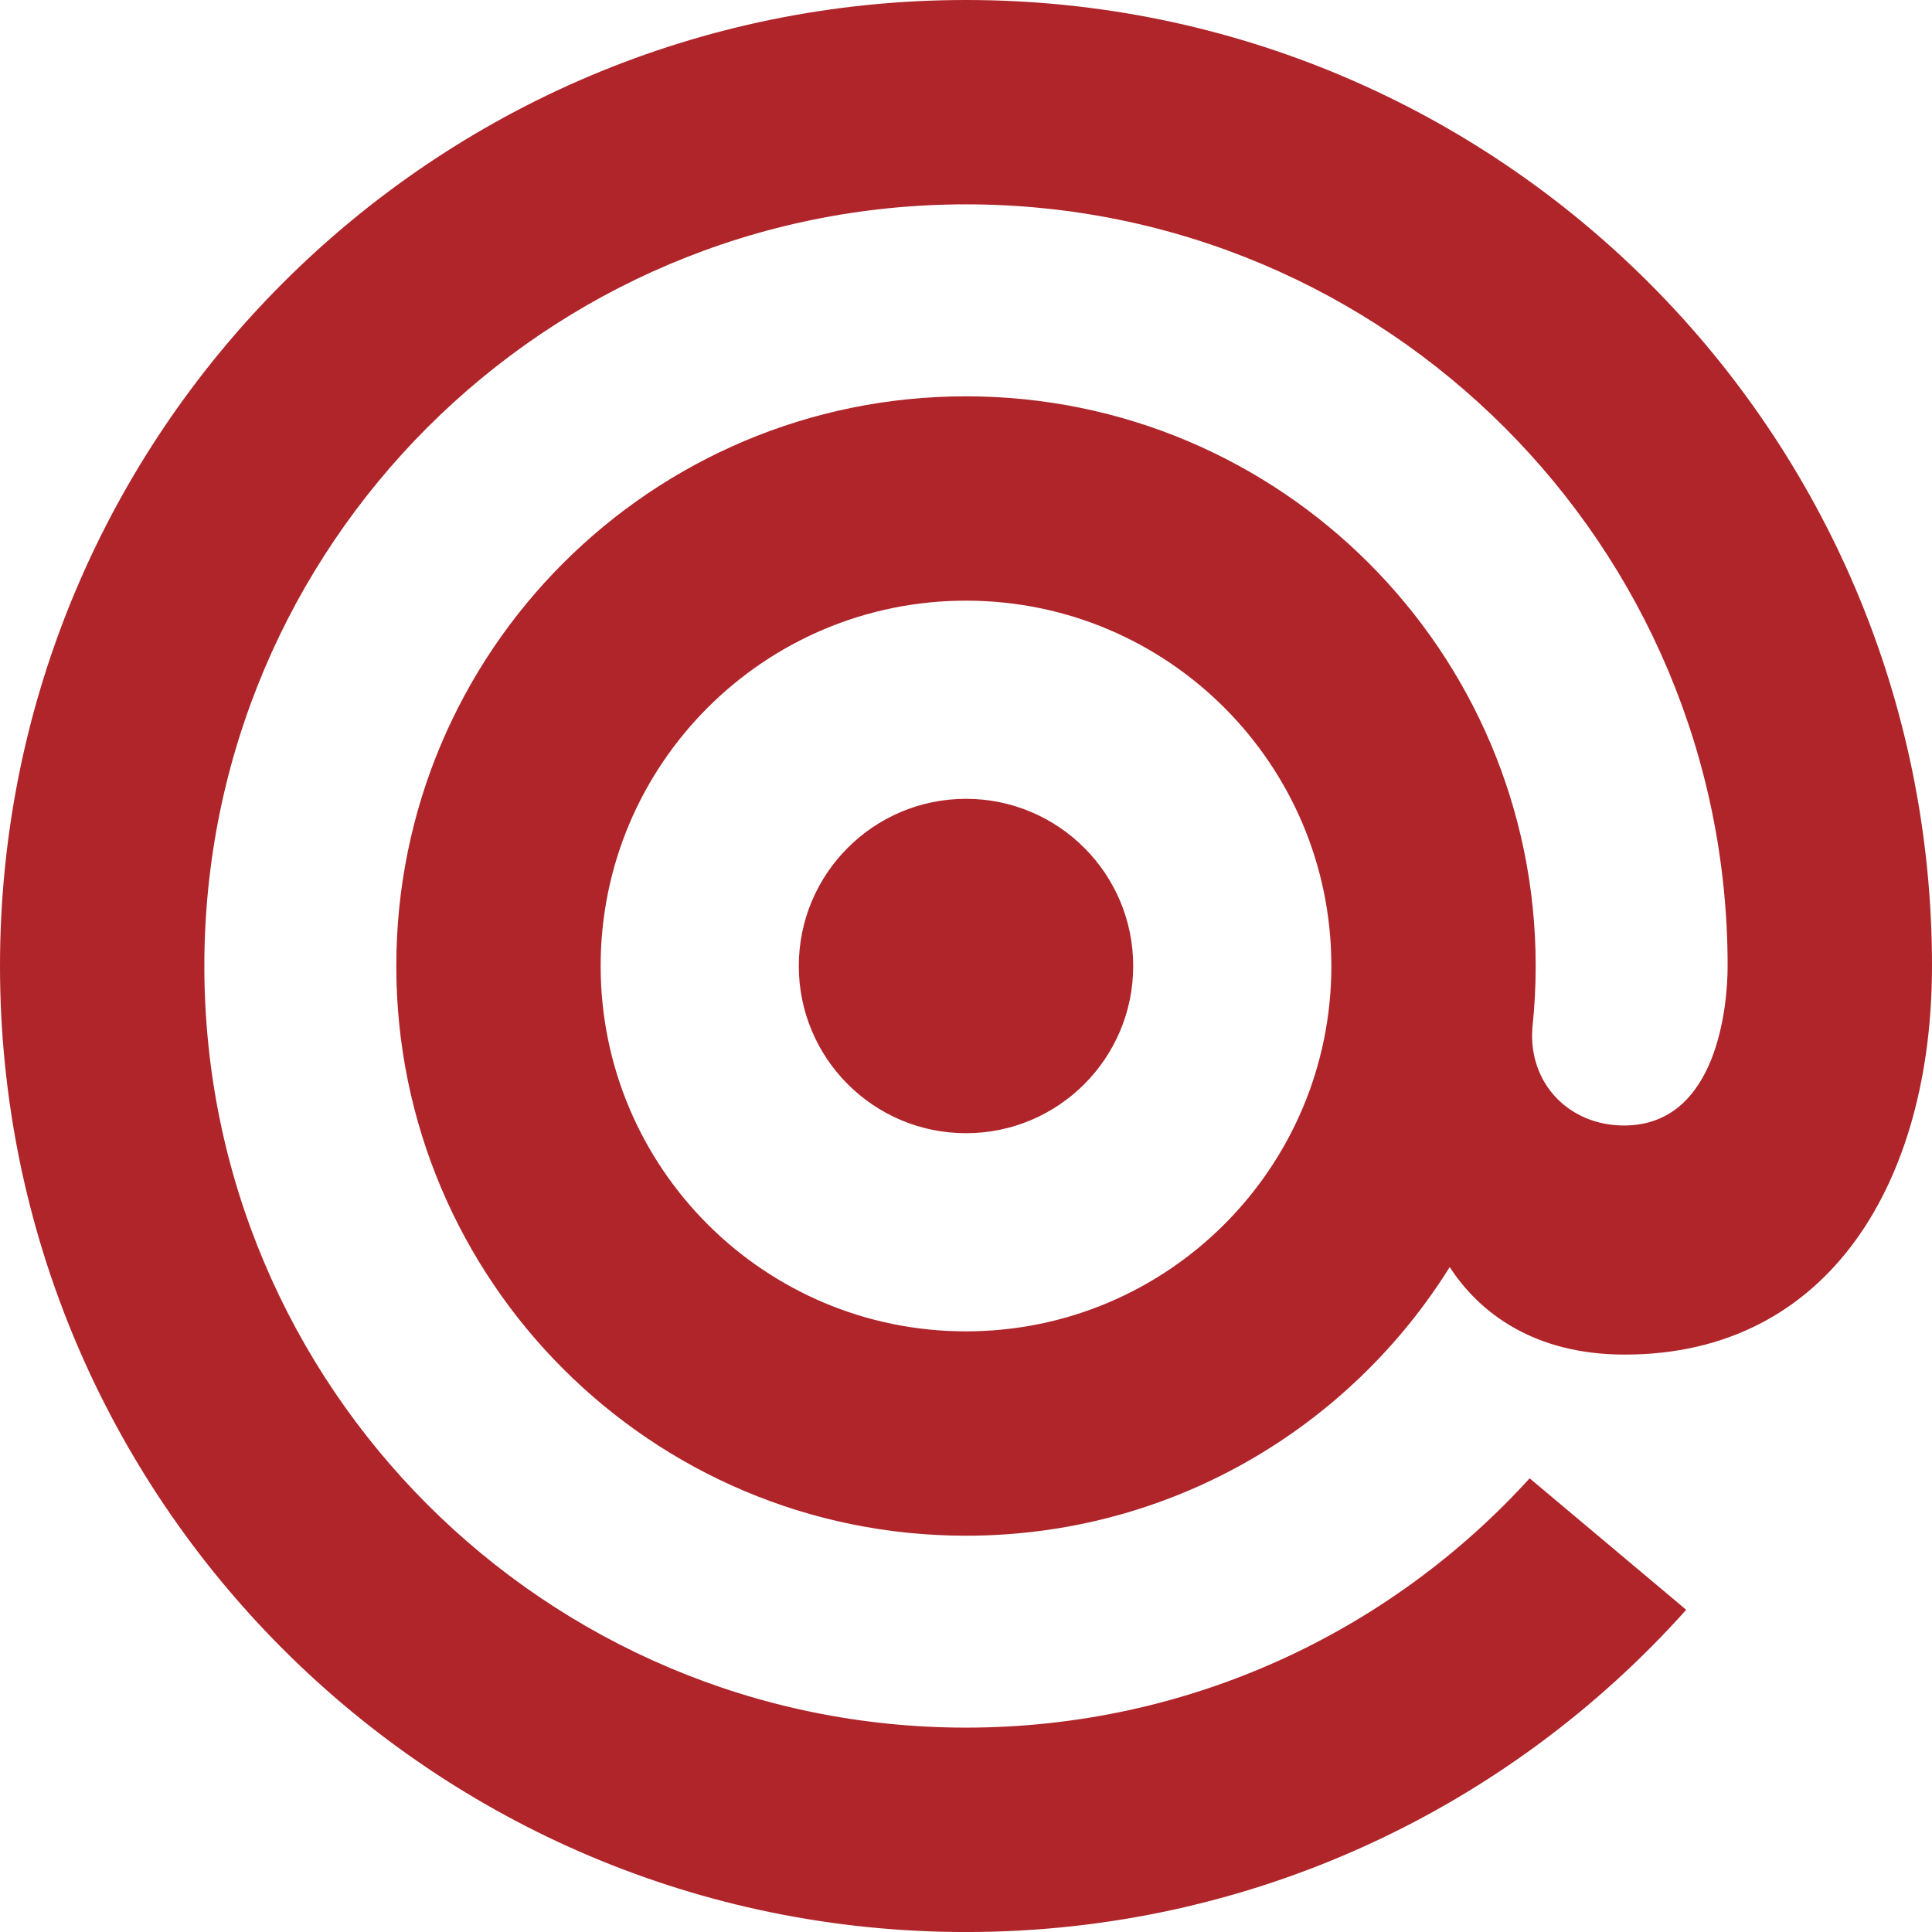
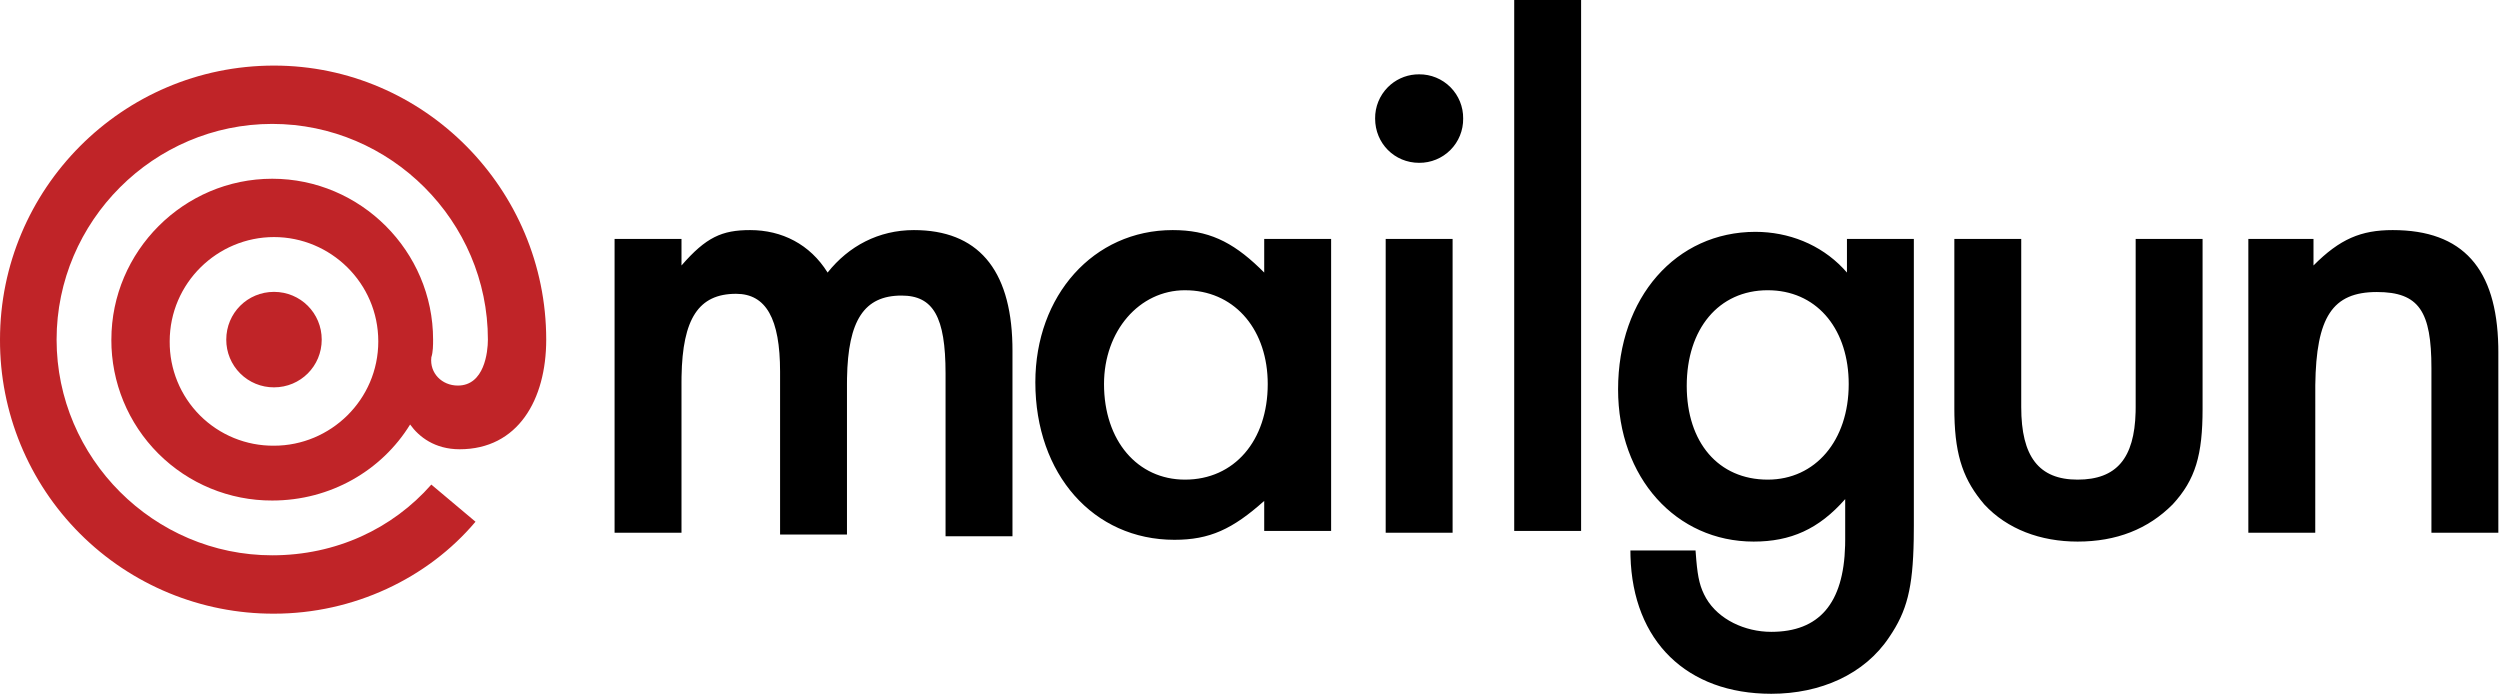
- <svg xmlns="http://www.w3.org/2000/svg" width="256px" height="256px" viewBox="0 0 256 256" version="1.1" preserveAspectRatio="xMidYMid">
+ <svg xmlns="http://www.w3.org/2000/svg" width="512px" height="143px" viewBox="0 0 512 143" version="1.1" preserveAspectRatio="xMidYMid">
  <g>
-     <path d="M127.998,105.848 C140.236,105.848 150.155,115.765 150.155,127.999 C150.155,140.236 140.236,150.155 127.998,150.155 C115.764,150.155 105.845,140.233 105.845,127.999 C105.845,115.765 115.764,105.848 127.998,105.848 L127.998,105.848 Z M52.513,127.999 C52.513,86.309 86.309,52.514 127.998,52.514 C169.693,52.514 203.486,86.309 203.486,127.999 C203.486,130.759 203.339,133.481 203.05,136.159 C202.477,143.518 207.877,149.135 215.189,149.135 C227.598,149.135 228.92,133.135 228.92,127.999 C228.92,72.26 183.737,27.077 127.998,27.077 C72.259,27.077 27.077,72.26 27.077,127.999 C27.077,183.735 72.259,228.919 127.998,228.919 C157.599,228.919 184.224,216.182 202.686,195.884 L223.433,213.306 C199.998,239.503 165.923,256.004 127.998,256.004 C57.306,256.004 0,198.692 0,127.999 C0,57.306 57.306,0 127.998,0 C198.694,0 256,57.306 256,127.999 C256,156.415 242.469,179.49 215.294,179.49 C203.333,179.49 196.064,174.01 192.094,167.894 C178.764,189.262 155.046,203.49 127.998,203.49 C86.309,203.49 52.513,169.689 52.513,127.999 L52.513,127.999 Z M127.998,79.59 C101.264,79.59 79.589,101.262 79.589,127.999 C79.589,154.736 101.264,176.411 127.998,176.411 C154.734,176.411 176.411,154.736 176.411,127.999 C176.411,101.262 154.734,79.59 127.998,79.59 L127.998,79.59 Z" fill="#AF252A" />
+     <path d="M56.116,48.551 C44.531,48.551 34.754,57.967 34.754,69.917 C34.703,75.598 36.937,81.061 40.954,85.079 C44.971,89.096 50.435,91.33 56.116,91.278 C67.7,91.278 77.473,81.862 77.473,69.917 C77.473,57.967 67.7,48.551 56.116,48.551 L56.116,48.551 Z M22.809,69.552 C22.809,51.449 37.653,36.606 55.755,36.606 C73.853,36.606 88.697,51.449 88.697,69.552 C88.697,70.638 88.697,72.09 88.336,73.176 C87.971,76.43 90.509,78.964 93.768,78.964 C99.2,78.964 99.921,72.09 99.921,69.552 C99.921,45.292 80.006,25.377 55.755,25.377 C31.495,25.377 11.59,45.292 11.59,69.552 C11.59,93.816 31.495,113.726 55.755,113.726 C68.787,113.726 80.371,108.295 88.336,99.243 L97.383,106.848 C87.611,118.437 72.406,125.681 56.111,125.681 C41.212,125.727 26.91,119.827 16.376,109.289 C5.843,98.752 -0.052,84.447 0,69.547 C0,38.774 24.977,13.432 56.116,13.432 C86.885,13.432 111.866,38.778 111.866,69.556 C111.866,81.867 106.074,92.009 94.129,92.009 C89.058,92.009 85.803,89.471 83.991,86.938 C78.199,96.354 67.696,102.507 55.751,102.507 C47.004,102.537 38.607,99.075 32.422,92.89 C26.237,86.705 22.775,78.308 22.805,69.561 L22.809,69.552 Z M56.111,59.775 C61.543,59.775 65.888,64.12 65.888,69.552 C65.888,74.984 61.543,79.329 56.116,79.329 C53.52,79.34 51.027,78.313 49.191,76.477 C47.355,74.641 46.328,72.148 46.339,69.552 C46.339,64.12 50.684,59.775 56.116,59.775 L56.111,59.775 Z" fill="#C02428" />
+     <path d="M359.507,47.482 C366.319,47.482 372.805,50.068 377.454,54.938 L378.255,55.821 L378.255,48.934 L391.955,48.934 L391.955,107.649 L391.931,110.502 C391.754,120.467 390.543,125.171 386.91,130.489 C381.862,138.102 372.846,142.087 362.753,142.087 C345.466,142.087 334.396,131.333 333.923,113.901 L333.907,112.729 L347.246,112.729 L347.404,114.736 C347.732,118.433 348.173,120.34 349.41,122.515 C351.934,126.865 357.343,129.402 362.753,129.402 C372.53,129.402 377.574,123.62 377.88,111.722 L377.895,110.552 L377.895,102.217 C372.485,108.379 366.715,110.917 359.147,110.917 C343.283,110.917 331.383,97.863 331.383,79.743 C331.383,60.892 343.283,47.482 359.507,47.482 Z M413.948,48.934 L413.948,83.367 C413.948,93.518 417.555,98.228 425.488,98.228 C433.492,98.228 437.13,93.837 437.372,84.398 L437.385,83.367 L437.385,48.934 L451.088,48.934 L451.088,83.732 C451.088,93.153 449.646,98.228 444.958,103.304 C439.913,108.379 433.422,110.917 425.488,110.917 C417.915,110.917 411.068,108.379 406.38,103.304 C402.269,98.482 400.436,93.66 400.263,85.113 L400.249,83.732 L400.249,48.934 L413.948,48.934 Z M240.167,47.122 C247.337,47.122 252.246,49.399 257.951,54.878 L258.91,55.821 L258.91,48.934 L272.614,48.934 L272.614,108.74 L258.91,108.74 L258.91,102.583 C252.424,108.379 247.735,110.552 240.523,110.552 C223.938,110.552 212.038,97.142 212.038,78.291 C212.038,60.532 223.938,47.122 240.167,47.122 Z M187.164,47.122 C200.151,47.122 206.989,55.023 207.34,70.498 L207.354,71.769 L207.354,109.826 L193.65,109.826 L193.65,76.479 C193.65,64.882 191.126,60.532 184.635,60.532 C176.965,60.532 173.674,65.623 173.47,77.451 L173.46,78.657 L173.46,109.466 L159.76,109.466 L159.76,76.119 C159.76,65.247 156.875,60.171 150.745,60.171 C143.071,60.171 139.784,65.262 139.58,77.091 L139.57,78.296 L139.57,109.105 L125.866,109.105 L125.866,48.934 L139.57,48.934 L139.57,54.37 C144.614,48.569 147.86,47.122 153.63,47.122 C160.121,47.122 165.887,50.02 169.493,55.821 C173.82,50.381 179.951,47.122 187.164,47.122 Z M297.493,48.934 L297.493,109.105 L283.789,109.105 L283.789,48.934 L297.493,48.934 Z M490.027,47.122 C504.439,47.122 511.313,55.045 511.647,70.895 L511.66,72.13 L511.66,109.105 L497.956,109.105 L497.956,75.393 C497.956,63.795 495.437,59.806 486.781,59.806 C477.677,59.806 474.354,64.936 474.172,78.853 L474.164,109.105 L460.46,109.105 L460.46,48.934 L473.803,48.934 L473.803,54.37 C479.208,48.934 483.536,47.122 490.027,47.122 Z M323.81,0 L323.81,108.74 L310.11,108.74 L310.11,0 L323.81,0 Z M242.687,59.441 C233.315,59.445 226.102,67.78 226.102,78.657 C226.102,90.254 232.954,98.228 242.687,98.228 C252.784,98.228 259.632,90.254 259.632,78.657 C259.632,67.76 253.193,59.927 243.596,59.463 L242.687,59.445 L242.687,59.441 Z M362.032,59.441 C351.934,59.445 345.443,67.419 345.443,79.017 C345.443,90.615 351.934,98.228 362.032,98.228 C371.764,98.228 378.616,90.254 378.616,78.657 C378.616,67.76 372.512,59.927 362.939,59.463 L362.032,59.441 Z M290.637,15.222 C293.045,15.204 295.356,16.154 297.052,17.858 C298.748,19.563 299.687,21.878 299.657,24.282 C299.688,26.687 298.75,29.003 297.053,30.709 C295.357,32.414 293.046,33.365 290.641,33.347 C285.592,33.347 281.625,29.358 281.625,24.282 C281.595,21.879 282.534,19.564 284.229,17.86 C285.735,16.345 287.727,15.426 289.84,15.252 L290.641,15.222 L290.637,15.222 Z" fill="#000000" />
  </g>
</svg>
